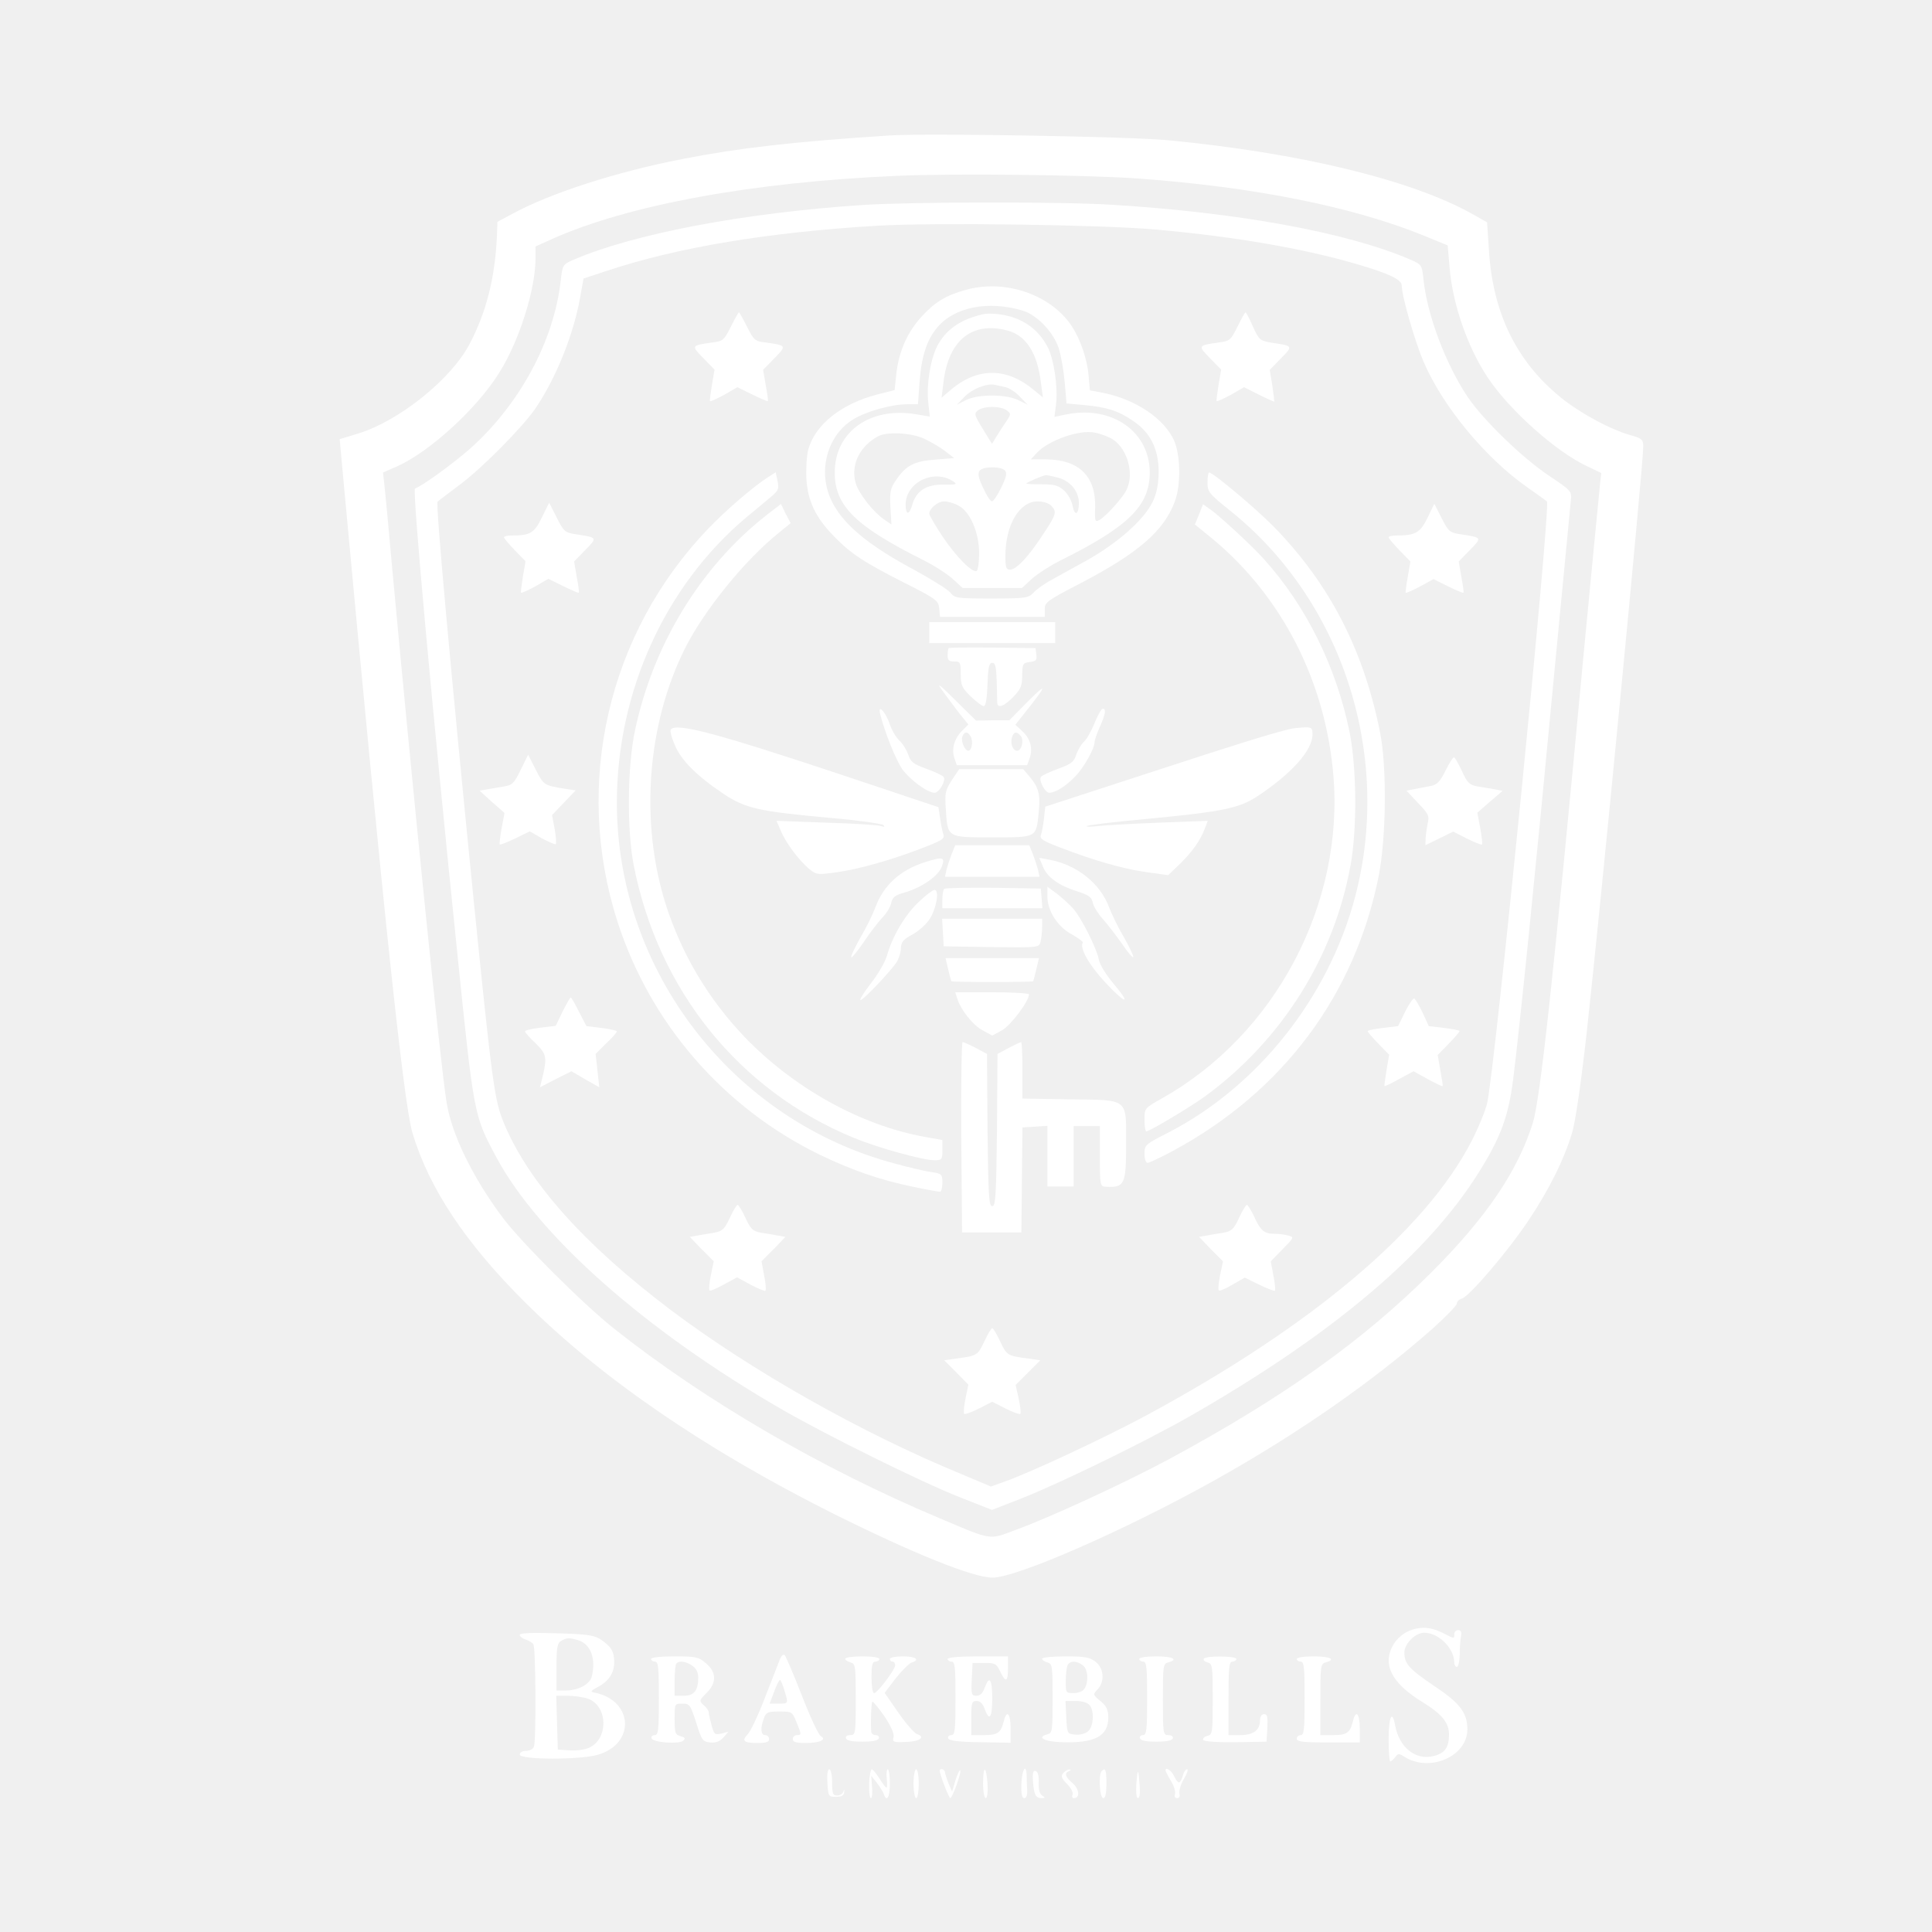
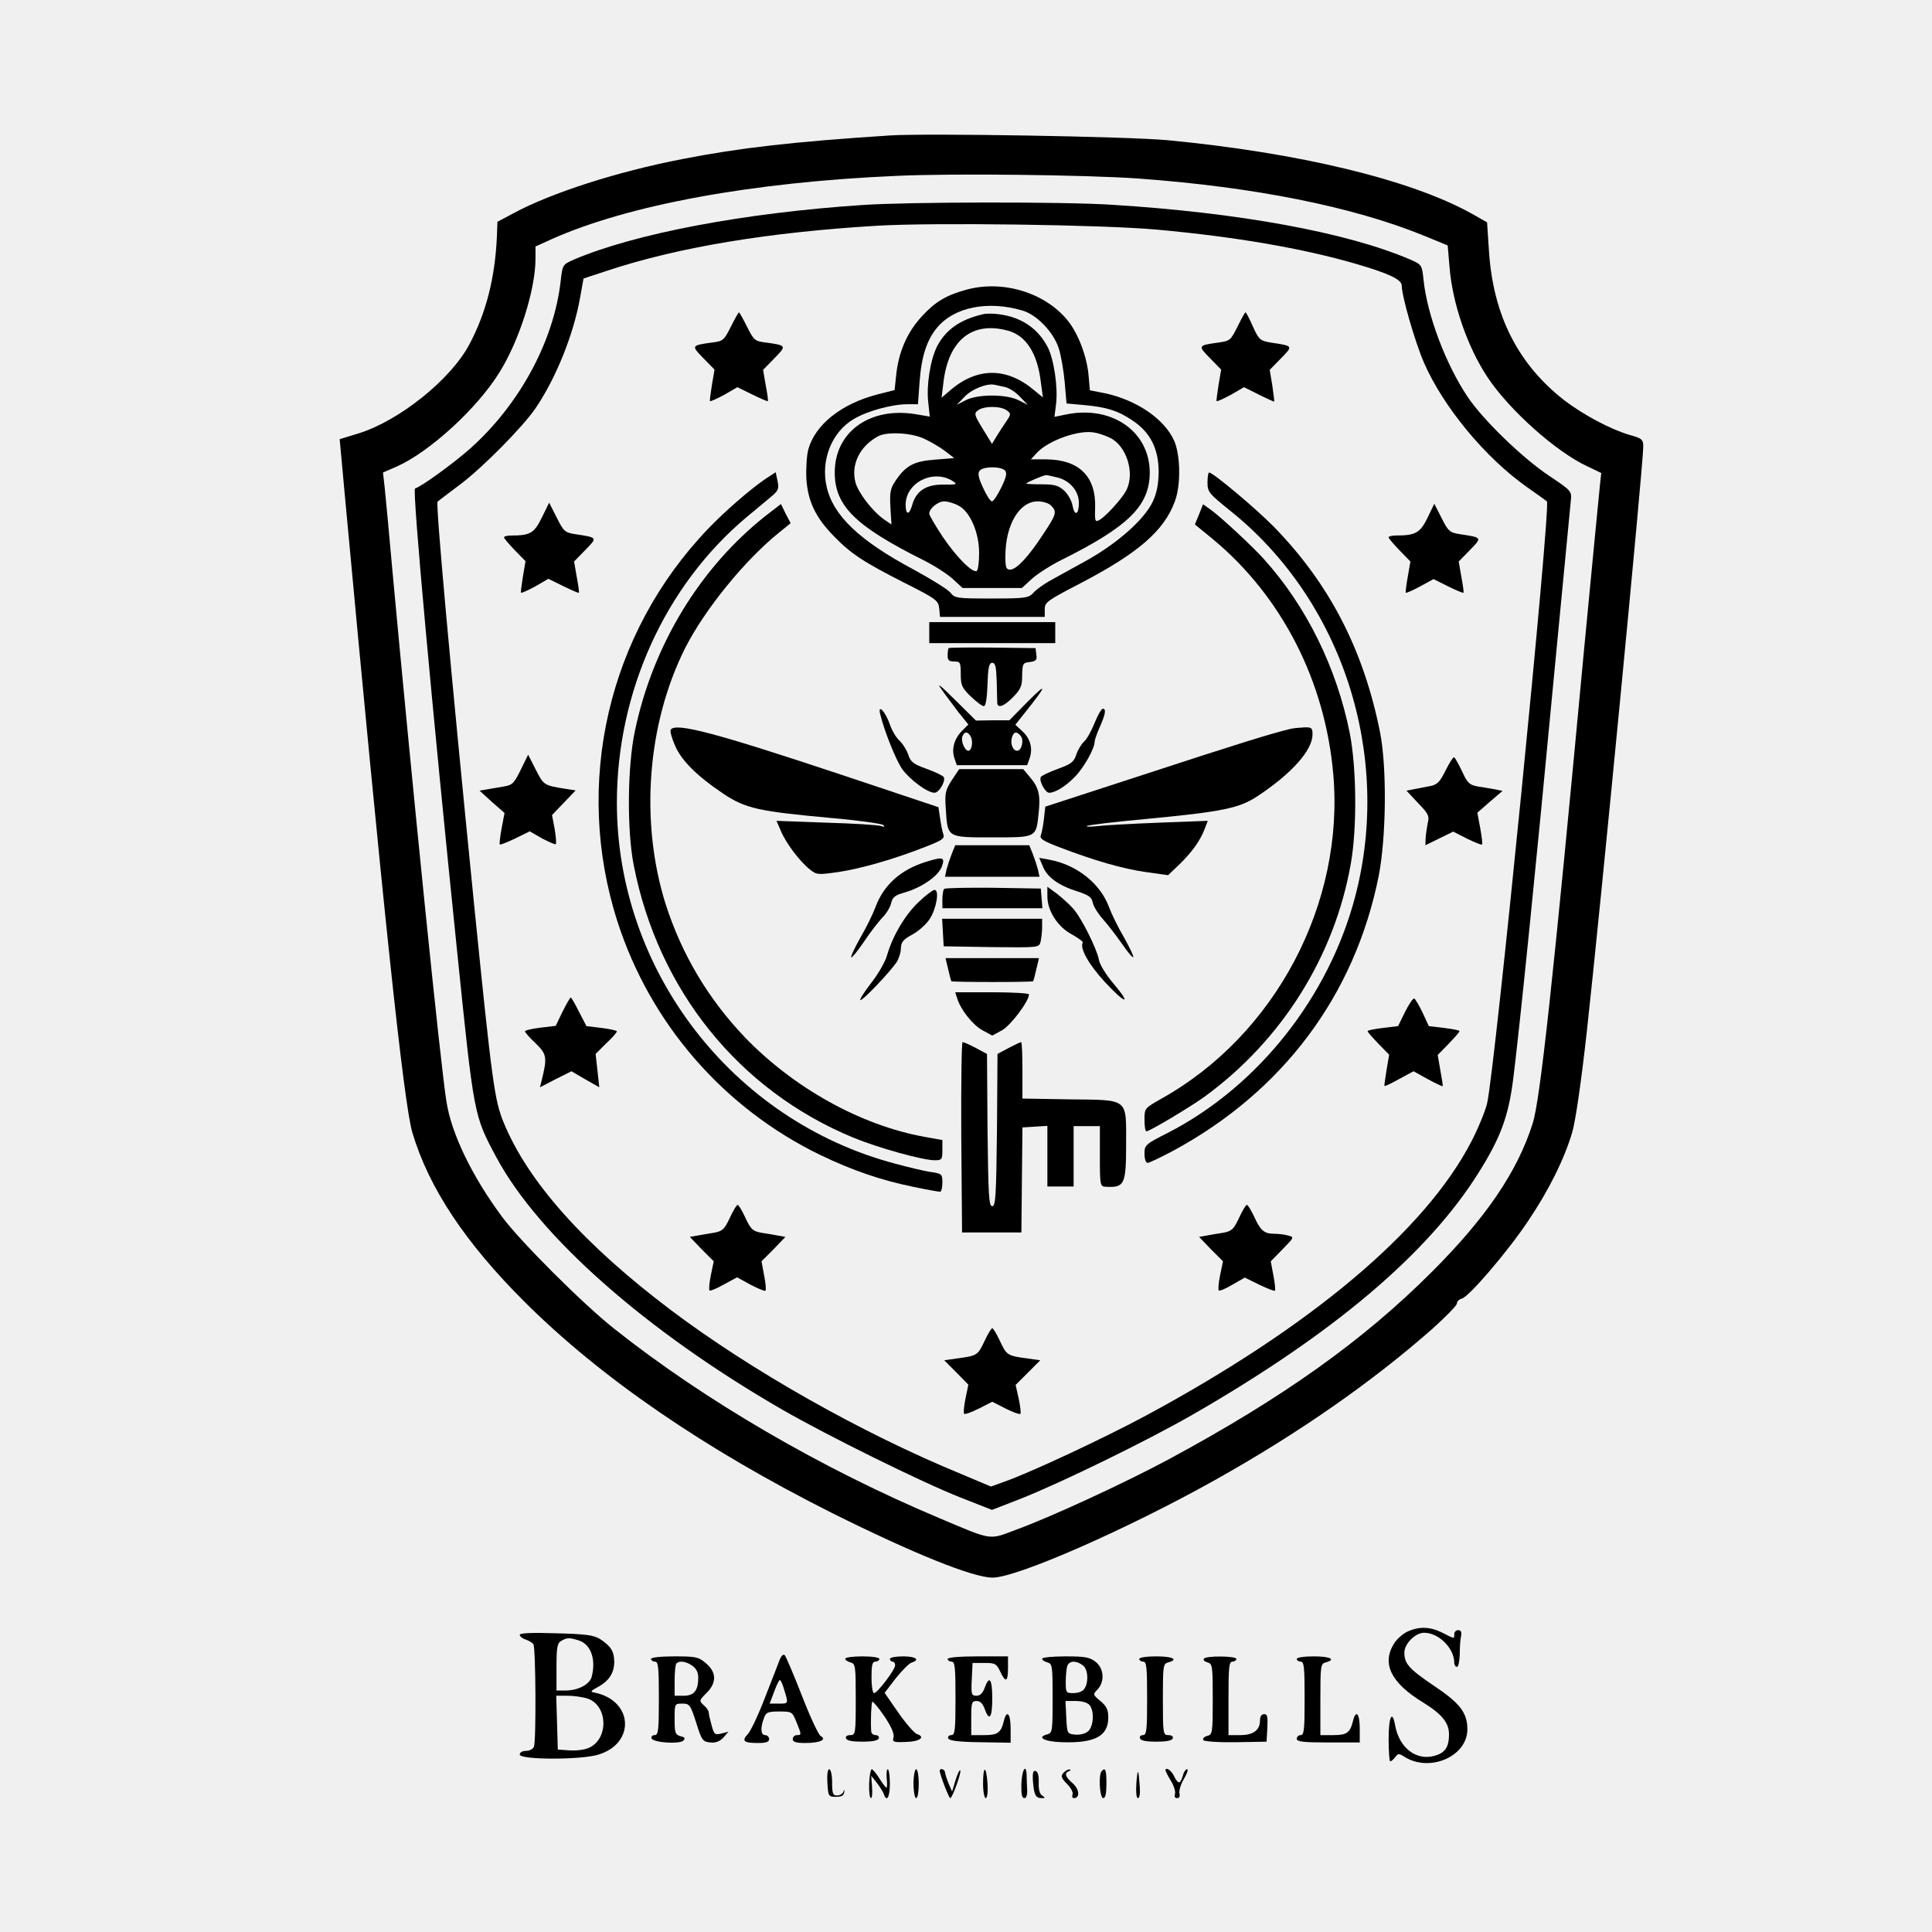
<svg xmlns="http://www.w3.org/2000/svg" version="1.0" width="736pt" height="736pt" viewBox="0 0 736 736" preserveAspectRatio="xMidYMid meet">
-   <g transform="translate(0,736) scale(0.1,-0.1)" fill="#ffffff" stroke="none">
+   <g transform="translate(0,736) scale(0.1,-0.1)" fill="#000000" stroke="none">
    <path d="M3390 6844 c-369 -24 -571 -47 -791 -90 -248 -48 -500 -129 -644 -207 l-60 -32 -2 -55 c-7 -158 -41 -292 -105 -412 -70 -133 -267 -291 -422 -339 l-72 -22 18 -196 c148 -1600 226 -2335 259 -2446 63 -211 202 -420 428 -645 290 -289 685 -560 1171 -804 309 -154 537 -246 611 -246 93 0 512 184 848 372 318 178 599 374 829 577 50 45 92 88 92 95 0 8 8 16 19 19 27 7 173 177 252 295 79 117 138 236 168 337 13 44 34 188 56 385 51 459 215 2159 215 2228 0 28 -4 32 -55 46 -72 22 -170 74 -243 129 -179 138 -275 327 -290 575 l-7 105 -60 34 c-233 129 -656 231 -1158 279 -152 14 -914 27 -1057 18z m945 -164 c441 -32 818 -107 1090 -218 l90 -37 7 -82 c11 -139 68 -304 144 -419 83 -126 264 -287 382 -341 l52 -25 -5 -46 c-3 -26 -30 -310 -61 -632 -118 -1265 -167 -1711 -195 -1799 -58 -184 -178 -360 -384 -566 -262 -262 -566 -479 -1004 -715 -170 -91 -449 -220 -584 -269 -101 -38 -86 -40 -287 45 -450 189 -896 449 -1240 722 -119 94 -359 334 -427 426 -115 155 -193 317 -212 438 -23 141 -127 1167 -206 2023 -13 149 -27 294 -30 322 l-6 53 53 23 c125 56 306 221 391 359 75 120 137 315 137 433 l0 46 64 29 c290 129 759 216 1311 240 212 10 720 4 920 -10z" />
    <path d="M3285 6579 c-451 -30 -867 -109 -1099 -208 -43 -19 -43 -20 -50 -81 -26 -230 -157 -471 -345 -639 -66 -58 -183 -143 -210 -152 -11 -4 66 -845 160 -1759 65 -635 64 -628 150 -789 162 -301 569 -661 1089 -961 172 -99 530 -276 677 -334 l122 -48 108 42 c155 61 484 222 653 319 538 309 899 614 1093 924 83 132 113 213 131 352 24 187 89 829 155 1530 34 352 63 657 65 677 4 37 3 38 -82 95 -102 68 -251 212 -311 301 -83 124 -154 311 -168 446 -6 57 -7 58 -50 77 -242 104 -654 179 -1138 209 -186 12 -775 11 -950 -1z m1125 -94 c296 -27 552 -71 755 -130 127 -37 175 -60 175 -83 0 -40 50 -213 84 -292 73 -169 235 -365 395 -477 36 -25 69 -49 74 -53 16 -14 -199 -2176 -228 -2294 -8 -32 -35 -97 -60 -145 -175 -338 -609 -704 -1240 -1044 -158 -85 -442 -218 -540 -252 l-50 -18 -114 48 c-379 156 -798 393 -1105 624 -330 249 -544 488 -637 714 -35 85 -44 148 -114 842 -90 900 -146 1518 -138 1524 4 4 42 32 84 64 86 64 238 218 288 290 78 114 146 282 171 424 l13 72 91 30 c269 89 611 146 1026 171 218 13 864 4 1070 -15z" />
    <path d="M3680 6256 c-76 -21 -118 -46 -169 -102 -56 -61 -88 -136 -97 -223 l-6 -57 -67 -17 c-137 -36 -236 -115 -262 -210 -6 -23 -9 -74 -7 -113 6 -84 35 -146 106 -218 63 -65 113 -98 267 -176 123 -62 130 -68 133 -98 l3 -32 200 0 199 0 0 29 c0 27 9 33 138 100 218 114 317 199 358 312 23 62 21 175 -3 230 -37 83 -143 155 -264 181 l-57 11 -5 56 c-6 72 -39 159 -78 208 -86 108 -249 158 -389 119z m215 -79 c55 -16 118 -82 138 -143 9 -27 19 -86 23 -130 l7 -81 66 -6 c89 -8 131 -22 187 -60 67 -45 98 -108 98 -196 -1 -47 -7 -79 -23 -113 -33 -68 -133 -157 -253 -224 -57 -31 -121 -67 -143 -79 -22 -13 -49 -32 -59 -44 -18 -19 -30 -21 -159 -21 -132 0 -140 1 -157 23 -10 12 -73 51 -139 87 -208 111 -307 206 -332 316 -23 102 20 209 104 258 50 30 145 56 203 56 l41 0 6 83 c7 98 27 161 67 209 65 78 193 104 325 65z" />
    <path d="M3745 6163 c-87 -20 -142 -59 -175 -122 -26 -52 -41 -147 -34 -212 l6 -56 -53 9 c-175 29 -309 -67 -309 -222 0 -127 78 -204 338 -334 40 -20 90 -52 111 -71 l38 -35 113 0 113 0 38 35 c21 19 71 51 111 71 259 129 338 208 338 335 -1 154 -142 254 -314 221 l-49 -10 6 48 c8 63 -8 172 -32 218 -37 71 -100 114 -186 125 -22 3 -49 3 -60 0z m96 -63 c68 -19 111 -86 124 -195 l8 -59 -33 27 c-104 88 -216 89 -319 1 l-34 -29 7 58 c19 162 110 235 247 197z m-10 -215 c15 -4 40 -20 55 -37 l29 -30 -34 17 c-47 24 -155 24 -201 1 l-35 -18 29 30 c28 30 86 53 116 46 8 -2 27 -6 41 -9z m4 -88 c17 -13 17 -15 -2 -43 -11 -16 -28 -42 -37 -57 l-17 -28 -35 57 c-33 54 -34 59 -18 71 23 17 85 17 109 0z m392 -104 c65 -30 98 -137 63 -202 -16 -31 -79 -100 -102 -112 -16 -9 -18 -5 -16 48 3 119 -62 182 -186 183 l-59 0 23 25 c45 48 162 89 220 77 14 -2 40 -11 57 -19z m-707 -4 c24 -11 60 -32 80 -47 l35 -27 -73 -6 c-80 -6 -111 -22 -150 -80 -20 -29 -23 -44 -20 -101 l4 -66 -28 19 c-45 32 -98 101 -109 141 -18 68 16 138 86 176 33 18 125 14 175 -9z m309 -122 c8 -10 4 -26 -15 -65 -14 -29 -30 -52 -35 -52 -6 0 -21 23 -34 52 -18 38 -21 55 -13 65 14 17 82 17 97 0z m-196 -42 c15 -10 9 -12 -37 -11 -68 1 -106 -24 -121 -78 -11 -39 -25 -39 -25 1 0 86 109 139 183 88z m399 15 c46 -13 78 -52 78 -96 0 -45 -16 -52 -24 -11 -3 19 -18 45 -32 58 -21 19 -36 24 -85 24 -32 0 -59 1 -59 3 0 4 63 31 75 32 6 0 27 -5 47 -10z m-381 -106 c44 -22 79 -102 79 -181 0 -34 -4 -64 -9 -68 -16 -9 -78 53 -131 132 -27 41 -50 80 -50 86 0 20 33 47 57 47 13 0 38 -7 54 -16z m353 0 c23 -23 21 -33 -30 -109 -55 -85 -102 -135 -126 -135 -15 0 -18 8 -18 51 0 119 53 209 123 209 20 0 43 -7 51 -16z" />
    <path d="M2784 6115 c-26 -52 -30 -55 -73 -60 -78 -11 -78 -12 -32 -59 l43 -44 -10 -59 c-5 -32 -9 -60 -7 -61 2 -2 26 9 54 24 l50 29 57 -28 c31 -15 58 -27 59 -25 2 2 -2 29 -8 61 l-10 58 43 44 c47 48 47 49 -31 60 -43 5 -47 8 -73 60 -15 30 -29 55 -31 55 -2 0 -16 -25 -31 -55z" />
    <path d="M4714 6115 c-26 -52 -29 -54 -73 -60 -78 -11 -78 -12 -32 -59 l43 -44 -10 -59 c-5 -32 -9 -60 -7 -61 2 -2 26 9 54 24 l50 29 56 -28 c30 -15 57 -27 59 -27 1 0 -2 27 -7 61 l-10 60 43 44 c47 48 47 47 -39 60 -40 7 -45 10 -68 61 -13 30 -26 54 -28 54 -3 0 -16 -25 -31 -55z" />
    <path d="M2915 5535 c-58 -40 -152 -121 -218 -190 -381 -398 -513 -970 -345 -1495 125 -389 404 -711 773 -890 123 -59 231 -96 353 -121 52 -11 98 -19 103 -19 5 0 9 15 9 34 0 33 -2 35 -42 41 -24 3 -86 18 -138 32 -620 164 -1060 735 -1060 1375 0 423 184 827 493 1087 44 36 90 75 103 86 19 17 22 26 16 53 l-7 33 -40 -26z" />
    <path d="M4600 5522 c0 -36 5 -42 87 -108 427 -342 617 -929 476 -1468 -100 -383 -369 -723 -711 -900 -89 -45 -92 -48 -92 -81 0 -20 5 -35 12 -35 6 0 50 21 97 46 418 226 692 592 783 1046 29 147 32 416 5 550 -63 314 -193 565 -405 782 -70 71 -231 206 -246 206 -3 0 -6 -17 -6 -38z" />
    <path d="M2064 5388 c-29 -59 -44 -68 -115 -68 -16 0 -29 -3 -29 -7 0 -4 19 -26 41 -49 l41 -42 -10 -59 c-5 -32 -9 -60 -7 -61 2 -2 26 9 54 24 l50 29 57 -28 c31 -15 58 -27 59 -25 2 2 -2 29 -8 61 l-10 58 42 43 c48 49 48 48 -37 61 -40 6 -45 11 -71 63 l-29 57 -28 -57z" />
    <path d="M2918 5396 c-250 -197 -430 -492 -499 -819 -29 -135 -31 -379 -5 -512 93 -477 401 -859 837 -1039 95 -39 264 -86 310 -86 27 0 29 3 29 38 l0 39 -67 12 c-245 44 -500 187 -686 380 -140 147 -240 316 -301 506 -99 314 -71 687 74 976 75 148 229 337 359 441 l43 35 -19 36 -18 37 -57 -44z" />
    <path d="M4568 5401 l-16 -39 71 -58 c261 -218 425 -539 456 -892 44 -494 -221 -995 -654 -1237 -65 -37 -65 -37 -65 -81 0 -24 3 -44 7 -44 12 0 168 93 223 133 294 215 494 534 556 887 24 136 22 364 -4 497 -50 250 -166 485 -328 664 -43 48 -164 160 -200 186 l-31 22 -15 -38z" />
    <path d="M5438 5387 c-28 -57 -46 -67 -119 -67 -16 0 -29 -3 -29 -7 0 -4 19 -26 42 -50 l41 -42 -10 -58 c-6 -32 -9 -60 -8 -61 2 -2 27 9 55 24 l51 28 56 -28 c30 -15 57 -26 58 -24 2 2 -2 29 -8 61 l-10 58 42 43 c48 49 48 48 -37 61 -39 6 -45 11 -70 61 l-28 55 -26 -54z" />
    <path d="M3540 4950 l0 -40 240 0 240 0 0 40 0 40 -240 0 -240 0 0 -40z" />
    <path d="M3614 4891 c-2 -2 -4 -15 -4 -28 0 -18 5 -23 25 -23 23 0 25 -3 25 -48 0 -42 4 -52 38 -85 21 -20 43 -37 50 -37 7 0 12 28 14 83 2 65 6 82 18 82 12 0 15 -15 17 -70 1 -38 2 -76 2 -82 1 -23 26 -14 61 22 29 30 34 42 34 83 1 44 3 47 29 50 24 3 28 8 25 28 l-3 25 -163 2 c-90 1 -166 0 -168 -2z" />
    <path d="M3586 4735 c15 -22 45 -61 65 -88 l38 -47 -24 -24 c-30 -30 -41 -70 -29 -105 l9 -26 134 0 134 0 10 28 c12 37 2 74 -29 102 l-26 24 34 43 c85 106 91 123 17 49 l-74 -75 -64 0 -63 -1 -81 80 c-54 54 -71 67 -51 40z m112 -181 c10 -19 4 -54 -9 -54 -14 0 -29 37 -23 54 8 21 21 20 32 0z m190 3 c14 -16 4 -57 -13 -57 -17 0 -27 28 -20 51 7 22 18 24 33 6z" />
    <path d="M3353 4640 c17 -69 60 -175 84 -210 30 -41 96 -90 123 -90 18 0 44 46 35 60 -3 5 -32 19 -65 31 -50 18 -61 26 -70 54 -6 18 -21 42 -34 54 -13 12 -29 40 -36 61 -16 48 -47 81 -37 40z" />
    <path d="M4170 4606 c-12 -30 -30 -62 -40 -71 -11 -10 -24 -32 -30 -50 -9 -28 -20 -36 -70 -54 -33 -12 -62 -26 -65 -31 -8 -13 16 -60 32 -60 24 0 66 27 99 62 34 35 74 107 74 132 0 7 9 33 20 57 21 48 25 69 11 69 -5 0 -19 -24 -31 -54z" />
    <path d="M2555 4580 c-3 -5 4 -32 16 -59 24 -58 85 -118 185 -185 84 -56 135 -67 409 -92 105 -9 195 -22 200 -27 7 -7 4 -8 -8 -4 -9 4 -103 10 -208 13 l-191 7 17 -39 c19 -46 72 -116 110 -146 26 -21 31 -21 109 -10 86 13 213 49 334 97 64 25 72 31 65 49 -4 12 -9 39 -12 61 l-6 40 -365 122 c-481 160 -637 202 -655 173z" />
    <path d="M4915 4583 c-68 -16 -204 -58 -546 -170 l-387 -126 -5 -46 c-3 -25 -8 -53 -12 -63 -5 -13 9 -22 72 -46 131 -50 237 -81 327 -94 l86 -12 46 44 c48 48 76 87 94 134 l11 29 -187 -7 c-103 -4 -208 -10 -233 -13 -25 -3 -44 -3 -41 0 3 4 105 16 225 27 294 28 355 41 424 86 132 87 211 176 211 236 0 25 -3 28 -32 27 -18 -1 -42 -3 -53 -6z" />
    <path d="M1984 4428 c-25 -51 -32 -59 -64 -64 -19 -3 -48 -8 -64 -11 l-29 -5 47 -43 48 -42 -11 -58 c-6 -32 -9 -60 -7 -62 2 -2 28 8 59 23 l55 27 47 -27 c27 -14 50 -24 52 -22 3 2 1 28 -4 58 l-10 53 45 47 45 47 -39 6 c-82 13 -83 14 -113 73 l-29 57 -28 -57z" />
    <path d="M5507 4425 c-21 -43 -32 -54 -56 -59 -17 -3 -45 -9 -62 -12 l-31 -6 44 -47 c39 -40 44 -50 37 -76 -3 -16 -7 -42 -8 -57 l-1 -28 53 26 53 26 53 -27 c29 -14 55 -25 57 -22 2 2 -1 30 -7 62 l-11 59 48 42 48 41 -29 6 c-17 3 -46 8 -66 11 -31 6 -39 13 -59 57 -13 28 -27 52 -30 54 -4 2 -18 -20 -33 -50z" />
    <path d="M3626 4388 c-25 -39 -27 -50 -23 -108 7 -112 3 -110 177 -110 171 0 167 -2 177 95 7 67 0 95 -33 134 l-26 31 -122 0 -122 0 -28 -42z" />
    <path d="M3626 4108 c-7 -18 -16 -45 -20 -60 l-6 -28 180 0 180 0 -6 28 c-4 15 -13 42 -20 60 l-13 32 -141 0 -141 0 -13 -32z" />
    <path d="M3525 4076 c-95 -30 -159 -88 -190 -172 -10 -27 -36 -80 -58 -117 -21 -38 -37 -71 -34 -74 3 -2 24 24 48 59 23 35 55 76 70 92 16 16 31 41 34 56 5 22 15 30 51 40 66 19 129 63 142 99 13 36 4 38 -63 17z" />
    <path d="M3973 4059 c16 -41 61 -73 132 -95 43 -14 54 -22 58 -43 3 -15 21 -43 39 -63 18 -20 50 -62 72 -93 21 -31 40 -54 43 -51 3 2 -13 35 -34 73 -22 37 -48 90 -58 117 -33 90 -123 162 -228 181 l-38 7 14 -33z" />
    <path d="M3597 3974 c-4 -4 -7 -22 -7 -41 l0 -33 191 0 190 0 -3 38 -3 37 -181 3 c-99 1 -183 -1 -187 -4z" />
    <path d="M3990 3945 c0 -55 40 -117 94 -145 24 -14 43 -27 41 -31 -13 -20 23 -84 84 -150 80 -86 104 -90 32 -5 -28 33 -52 72 -55 91 -8 42 -68 162 -99 195 -12 14 -39 38 -59 54 l-38 28 0 -37z" />
    <path d="M3501 3925 c-52 -48 -101 -131 -122 -205 -7 -25 -35 -73 -62 -107 -27 -35 -44 -63 -39 -63 11 0 114 109 138 145 8 13 16 37 16 53 1 23 9 33 42 51 23 12 53 38 67 59 26 39 39 112 19 112 -6 0 -33 -20 -59 -45z" />
    <path d="M3592 3808 l3 -53 181 -3 c181 -2 182 -2 188 20 3 13 6 38 6 56 l0 32 -191 0 -190 0 3 -52z" />
    <path d="M3612 3668 c5 -23 11 -44 12 -46 5 -4 307 -4 312 0 1 2 7 23 12 46 l10 42 -178 0 -178 0 10 -42z" />
    <path d="M3646 3558 c13 -44 60 -103 97 -123 l37 -20 37 20 c33 18 103 111 103 137 0 4 -63 8 -141 8 l-140 0 7 -22z" />
    <path d="M2143 3506 l-26 -54 -59 -7 c-32 -4 -58 -10 -58 -14 0 -4 18 -25 41 -46 43 -42 44 -54 22 -143 l-6 -24 60 31 60 30 53 -31 53 -30 -7 64 -7 63 40 40 c23 21 41 42 41 46 0 3 -26 9 -58 13 l-58 7 -28 54 c-15 30 -29 55 -32 55 -2 0 -16 -24 -31 -54z" />
    <path d="M5353 3506 l-27 -55 -58 -7 c-32 -4 -58 -9 -58 -12 0 -4 19 -25 41 -48 l41 -42 -10 -59 c-5 -32 -9 -59 -8 -60 2 -2 27 10 57 27 l54 29 54 -30 c30 -16 55 -28 57 -27 1 2 -3 29 -9 61 l-10 58 41 42 c23 24 42 45 42 49 0 3 -26 8 -58 12 l-59 7 -23 50 c-13 28 -28 52 -32 55 -4 3 -20 -20 -35 -50z" />
    <path d="M3662 3028 l3 -363 113 0 113 0 2 200 2 200 48 3 47 3 0 -115 0 -116 50 0 50 0 0 115 0 115 50 0 50 0 0 -115 c0 -112 1 -115 23 -116 71 -4 77 9 77 162 0 178 12 168 -215 171 l-180 3 0 107 c0 60 -2 108 -5 108 -3 0 -24 -10 -47 -22 l-43 -23 -2 -290 c-3 -250 -5 -290 -18 -290 -13 0 -15 40 -18 290 l-2 290 -43 23 c-23 12 -45 22 -50 22 -4 0 -6 -163 -5 -362z" />
    <path d="M2780 2720 c-20 -43 -28 -50 -59 -56 -20 -3 -49 -8 -65 -11 l-28 -5 45 -47 46 -46 -11 -53 c-6 -29 -8 -55 -5 -58 2 -3 27 7 55 23 l50 27 51 -28 c29 -15 55 -26 57 -23 3 3 1 29 -5 58 l-10 54 46 46 45 47 -28 5 c-16 3 -45 8 -65 11 -31 6 -39 13 -59 56 -13 28 -26 50 -30 50 -4 0 -17 -22 -30 -50z" />
    <path d="M4720 2720 c-20 -43 -28 -50 -59 -56 -20 -3 -49 -8 -65 -11 l-28 -5 45 -47 46 -46 -11 -53 c-6 -29 -8 -55 -5 -58 3 -3 27 7 52 22 l47 27 55 -27 c31 -15 57 -25 60 -23 2 3 0 29 -6 58 l-10 54 45 46 c44 45 45 46 22 52 -13 4 -37 7 -55 7 -38 0 -52 13 -77 69 -11 22 -22 41 -26 41 -4 0 -17 -22 -30 -50z" />
    <path d="M3750 2250 c-25 -53 -28 -55 -104 -65 l-49 -7 46 -46 46 -47 -11 -53 c-6 -29 -8 -55 -5 -58 3 -3 28 6 56 20 l51 26 51 -26 c28 -14 53 -23 56 -20 3 2 0 28 -6 57 l-12 53 47 47 47 47 -49 7 c-76 10 -79 12 -104 65 -13 28 -26 50 -30 50 -4 0 -17 -22 -30 -50z" />
    <path d="M5363 1145 c-18 -8 -42 -29 -53 -47 -47 -77 -10 -150 112 -224 71 -44 98 -77 98 -121 0 -49 -15 -71 -56 -82 -69 -19 -133 30 -149 115 -11 63 -25 35 -25 -51 0 -47 3 -85 6 -85 4 0 12 7 19 16 11 15 14 15 36 1 96 -60 239 2 239 105 0 63 -28 100 -129 167 -94 64 -111 83 -111 126 0 33 42 75 75 75 56 0 115 -59 115 -114 0 -9 5 -16 10 -16 6 0 10 21 11 48 0 26 2 57 5 70 3 15 -1 22 -11 22 -8 0 -15 -7 -15 -15 0 -19 2 -19 -45 5 -46 23 -87 25 -132 5z" />
    <path d="M1980 1132 c0 -6 10 -14 23 -18 12 -4 25 -12 29 -18 9 -13 11 -368 2 -390 -3 -9 -17 -16 -30 -16 -14 0 -24 -6 -24 -14 0 -20 227 -21 297 -1 145 42 136 207 -12 237 -17 3 -16 6 12 21 43 23 63 54 63 97 -1 40 -12 58 -54 86 -25 15 -53 19 -168 22 -92 3 -138 1 -138 -6z m227 -22 c45 -16 64 -73 47 -138 -8 -29 -52 -52 -99 -52 l-35 0 0 90 c0 74 3 91 18 99 22 13 32 13 69 1z m32 -221 c78 -27 80 -156 3 -188 -16 -7 -49 -11 -73 -9 l-44 3 -3 103 -3 102 44 0 c24 0 58 -5 76 -11z" />
    <path d="M2971 1039 c-5 -13 -30 -78 -56 -144 -25 -66 -55 -129 -66 -141 -25 -26 -16 -34 38 -34 32 0 43 4 43 15 0 8 -7 15 -15 15 -17 0 -19 27 -5 64 8 23 15 26 59 26 48 0 49 -1 65 -40 20 -49 20 -50 1 -50 -8 0 -15 -7 -15 -15 0 -11 12 -15 48 -15 55 0 83 13 59 26 -9 5 -41 74 -72 154 -31 80 -61 149 -65 154 -6 6 -13 -1 -19 -15z m17 -118 c16 -52 16 -51 -22 -51 l-34 0 17 45 c9 25 19 45 22 45 3 0 11 -17 17 -39z" />
    <path d="M2480 1040 c0 -5 7 -10 15 -10 13 0 15 -22 15 -140 0 -121 -2 -140 -16 -140 -9 0 -14 -6 -12 -12 6 -17 107 -23 121 -9 9 9 6 13 -11 17 -20 6 -22 13 -22 65 0 59 0 59 29 59 28 0 31 -4 53 -72 21 -68 25 -73 54 -76 21 -2 36 4 50 19 l19 22 -27 -7 c-25 -6 -28 -3 -37 31 -6 21 -11 43 -11 49 0 6 -8 19 -19 28 -18 16 -18 18 10 46 40 39 39 80 -2 114 -28 24 -38 26 -120 26 -53 0 -89 -4 -89 -10z m158 -26 c14 -10 22 -25 22 -45 0 -49 -16 -69 -55 -69 l-35 0 0 58 c0 32 3 62 7 65 11 12 37 8 61 -9z" />
    <path d="M3220 1041 c0 -5 9 -11 20 -14 19 -5 20 -14 20 -141 0 -131 -1 -136 -21 -136 -12 0 -19 -5 -16 -12 2 -9 24 -13 62 -13 38 0 60 4 63 13 2 6 -3 12 -12 12 -9 0 -16 6 -17 13 -3 38 0 109 4 114 3 2 23 -22 46 -55 26 -39 38 -66 35 -80 -5 -18 -1 -20 47 -18 52 1 77 19 42 30 -10 4 -42 40 -71 82 l-52 75 42 55 c24 30 51 57 60 60 35 11 17 24 -32 24 -27 0 -50 -4 -50 -10 0 -5 5 -10 10 -10 6 0 10 -6 10 -14 0 -17 -68 -106 -80 -106 -6 0 -10 27 -10 60 0 47 3 60 15 60 8 0 15 5 15 10 0 6 -28 10 -65 10 -36 0 -65 -4 -65 -9z" />
    <path d="M3610 1040 c0 -5 7 -10 15 -10 13 0 15 -22 15 -140 0 -121 -2 -140 -16 -140 -9 0 -14 -6 -12 -12 3 -9 38 -14 121 -15 l117 -2 0 54 c0 58 -15 74 -26 28 -11 -44 -23 -53 -75 -53 l-49 0 0 65 c0 59 2 65 21 65 13 0 23 -10 30 -30 18 -50 29 -34 29 40 0 74 -11 90 -29 40 -7 -20 -17 -30 -31 -30 -19 0 -21 5 -18 63 l3 62 45 0 c41 0 46 -3 60 -32 21 -45 30 -41 30 12 l0 45 -115 0 c-70 0 -115 -4 -115 -10z" />
    <path d="M3970 1041 c0 -5 9 -11 20 -14 19 -5 20 -14 20 -137 0 -124 -1 -132 -20 -137 -43 -11 -12 -28 56 -30 125 -4 176 23 176 94 0 29 -6 43 -30 63 -29 24 -29 25 -11 44 28 29 25 80 -7 105 -23 18 -41 21 -115 21 -49 0 -89 -4 -89 -9z m155 -25 c21 -15 23 -69 4 -92 -6 -8 -24 -14 -40 -14 -28 0 -29 2 -29 44 0 24 3 51 6 60 8 20 34 21 59 2z m26 -152 c19 -23 15 -85 -8 -101 -10 -8 -31 -13 -48 -11 -29 3 -30 4 -33 66 l-3 62 39 0 c24 0 45 -6 53 -16z" />
    <path d="M4340 1040 c0 -5 7 -10 15 -10 13 0 15 -22 15 -140 0 -121 -2 -140 -16 -140 -9 0 -14 -6 -11 -12 2 -9 24 -13 62 -13 38 0 60 4 63 13 2 7 -5 12 -17 12 -20 0 -21 5 -21 136 0 127 1 136 20 141 41 11 18 23 -45 23 -37 0 -65 -4 -65 -10z" />
    <path d="M4586 1041 c-3 -5 3 -11 14 -14 19 -5 20 -14 20 -140 0 -128 -1 -135 -21 -140 -12 -3 -18 -10 -15 -16 4 -5 55 -9 124 -8 l117 2 3 53 c2 42 0 52 -12 52 -10 0 -16 -9 -16 -24 0 -37 -25 -56 -76 -56 l-44 0 0 140 c0 118 2 140 15 140 8 0 15 5 15 10 0 12 -117 13 -124 1z" />
    <path d="M4940 1040 c0 -5 7 -10 15 -10 13 0 15 -22 15 -140 0 -118 -2 -140 -15 -140 -8 0 -15 -6 -15 -14 0 -11 25 -14 120 -14 l120 0 0 54 c0 57 -15 73 -26 27 -11 -44 -23 -53 -75 -53 l-49 0 0 136 c0 127 1 136 20 141 41 11 18 23 -45 23 -37 0 -65 -4 -65 -10z" />
    <path d="M3152 568 c3 -51 4 -53 33 -53 21 0 30 5 31 18 1 12 1 13 -3 2 -2 -8 -13 -15 -24 -15 -16 0 -19 7 -19 50 0 28 -5 50 -11 50 -6 0 -9 -21 -7 -52z" />
    <path d="M3311 565 c-1 -30 2 -55 7 -55 4 0 6 19 4 43 l-3 42 20 -25 c11 -14 23 -33 27 -42 11 -36 24 -16 24 37 0 30 -4 55 -8 55 -4 0 -6 -16 -4 -35 2 -19 2 -35 -1 -35 -3 0 -15 16 -27 35 -12 19 -25 35 -29 35 -4 0 -9 -25 -10 -55z" />
    <path d="M3480 565 c0 -30 5 -55 10 -55 6 0 10 25 10 55 0 30 -4 55 -10 55 -5 0 -10 -25 -10 -55z" />
    <path d="M3580 614 c0 -14 35 -104 40 -104 8 0 44 100 38 106 -3 2 -11 -15 -18 -38 l-13 -43 -13 30 c-7 17 -13 36 -14 43 0 12 -20 18 -20 6z" />
    <path d="M3745 565 c0 -30 5 -55 10 -55 6 0 9 23 7 55 -5 71 -17 71 -17 0z" />
    <path d="M3891 565 c-1 -39 2 -55 11 -55 8 0 12 12 11 32 -1 18 -2 43 -2 56 -2 46 -18 20 -20 -33z" />
    <path d="M3935 575 c4 -52 10 -65 33 -65 14 0 15 2 2 10 -9 5 -14 23 -13 49 1 25 -3 41 -11 44 -10 4 -13 -5 -11 -38z" />
    <path d="M4050 605 c-9 -11 -7 -19 15 -41 14 -14 24 -32 21 -40 -3 -8 -1 -14 5 -14 24 0 21 34 -4 56 -29 25 -34 40 -14 47 7 4 8 6 1 6 -6 1 -17 -6 -24 -14z" />
    <path d="M4197 613 c-13 -12 -8 -103 6 -103 8 0 12 18 12 55 0 53 -4 63 -18 48z" />
    <path d="M4329 567 c-2 -35 0 -57 6 -57 6 0 9 18 7 43 -5 71 -8 75 -13 14z" />
    <path d="M4440 616 c0 -3 9 -21 21 -41 12 -19 18 -42 15 -50 -3 -9 0 -15 8 -15 9 0 12 7 9 18 -2 10 5 35 17 55 12 20 18 37 12 37 -5 0 -13 -11 -16 -25 -4 -14 -10 -25 -15 -25 -4 0 -13 11 -19 25 -10 21 -32 35 -32 21z" />
  </g>
</svg>
